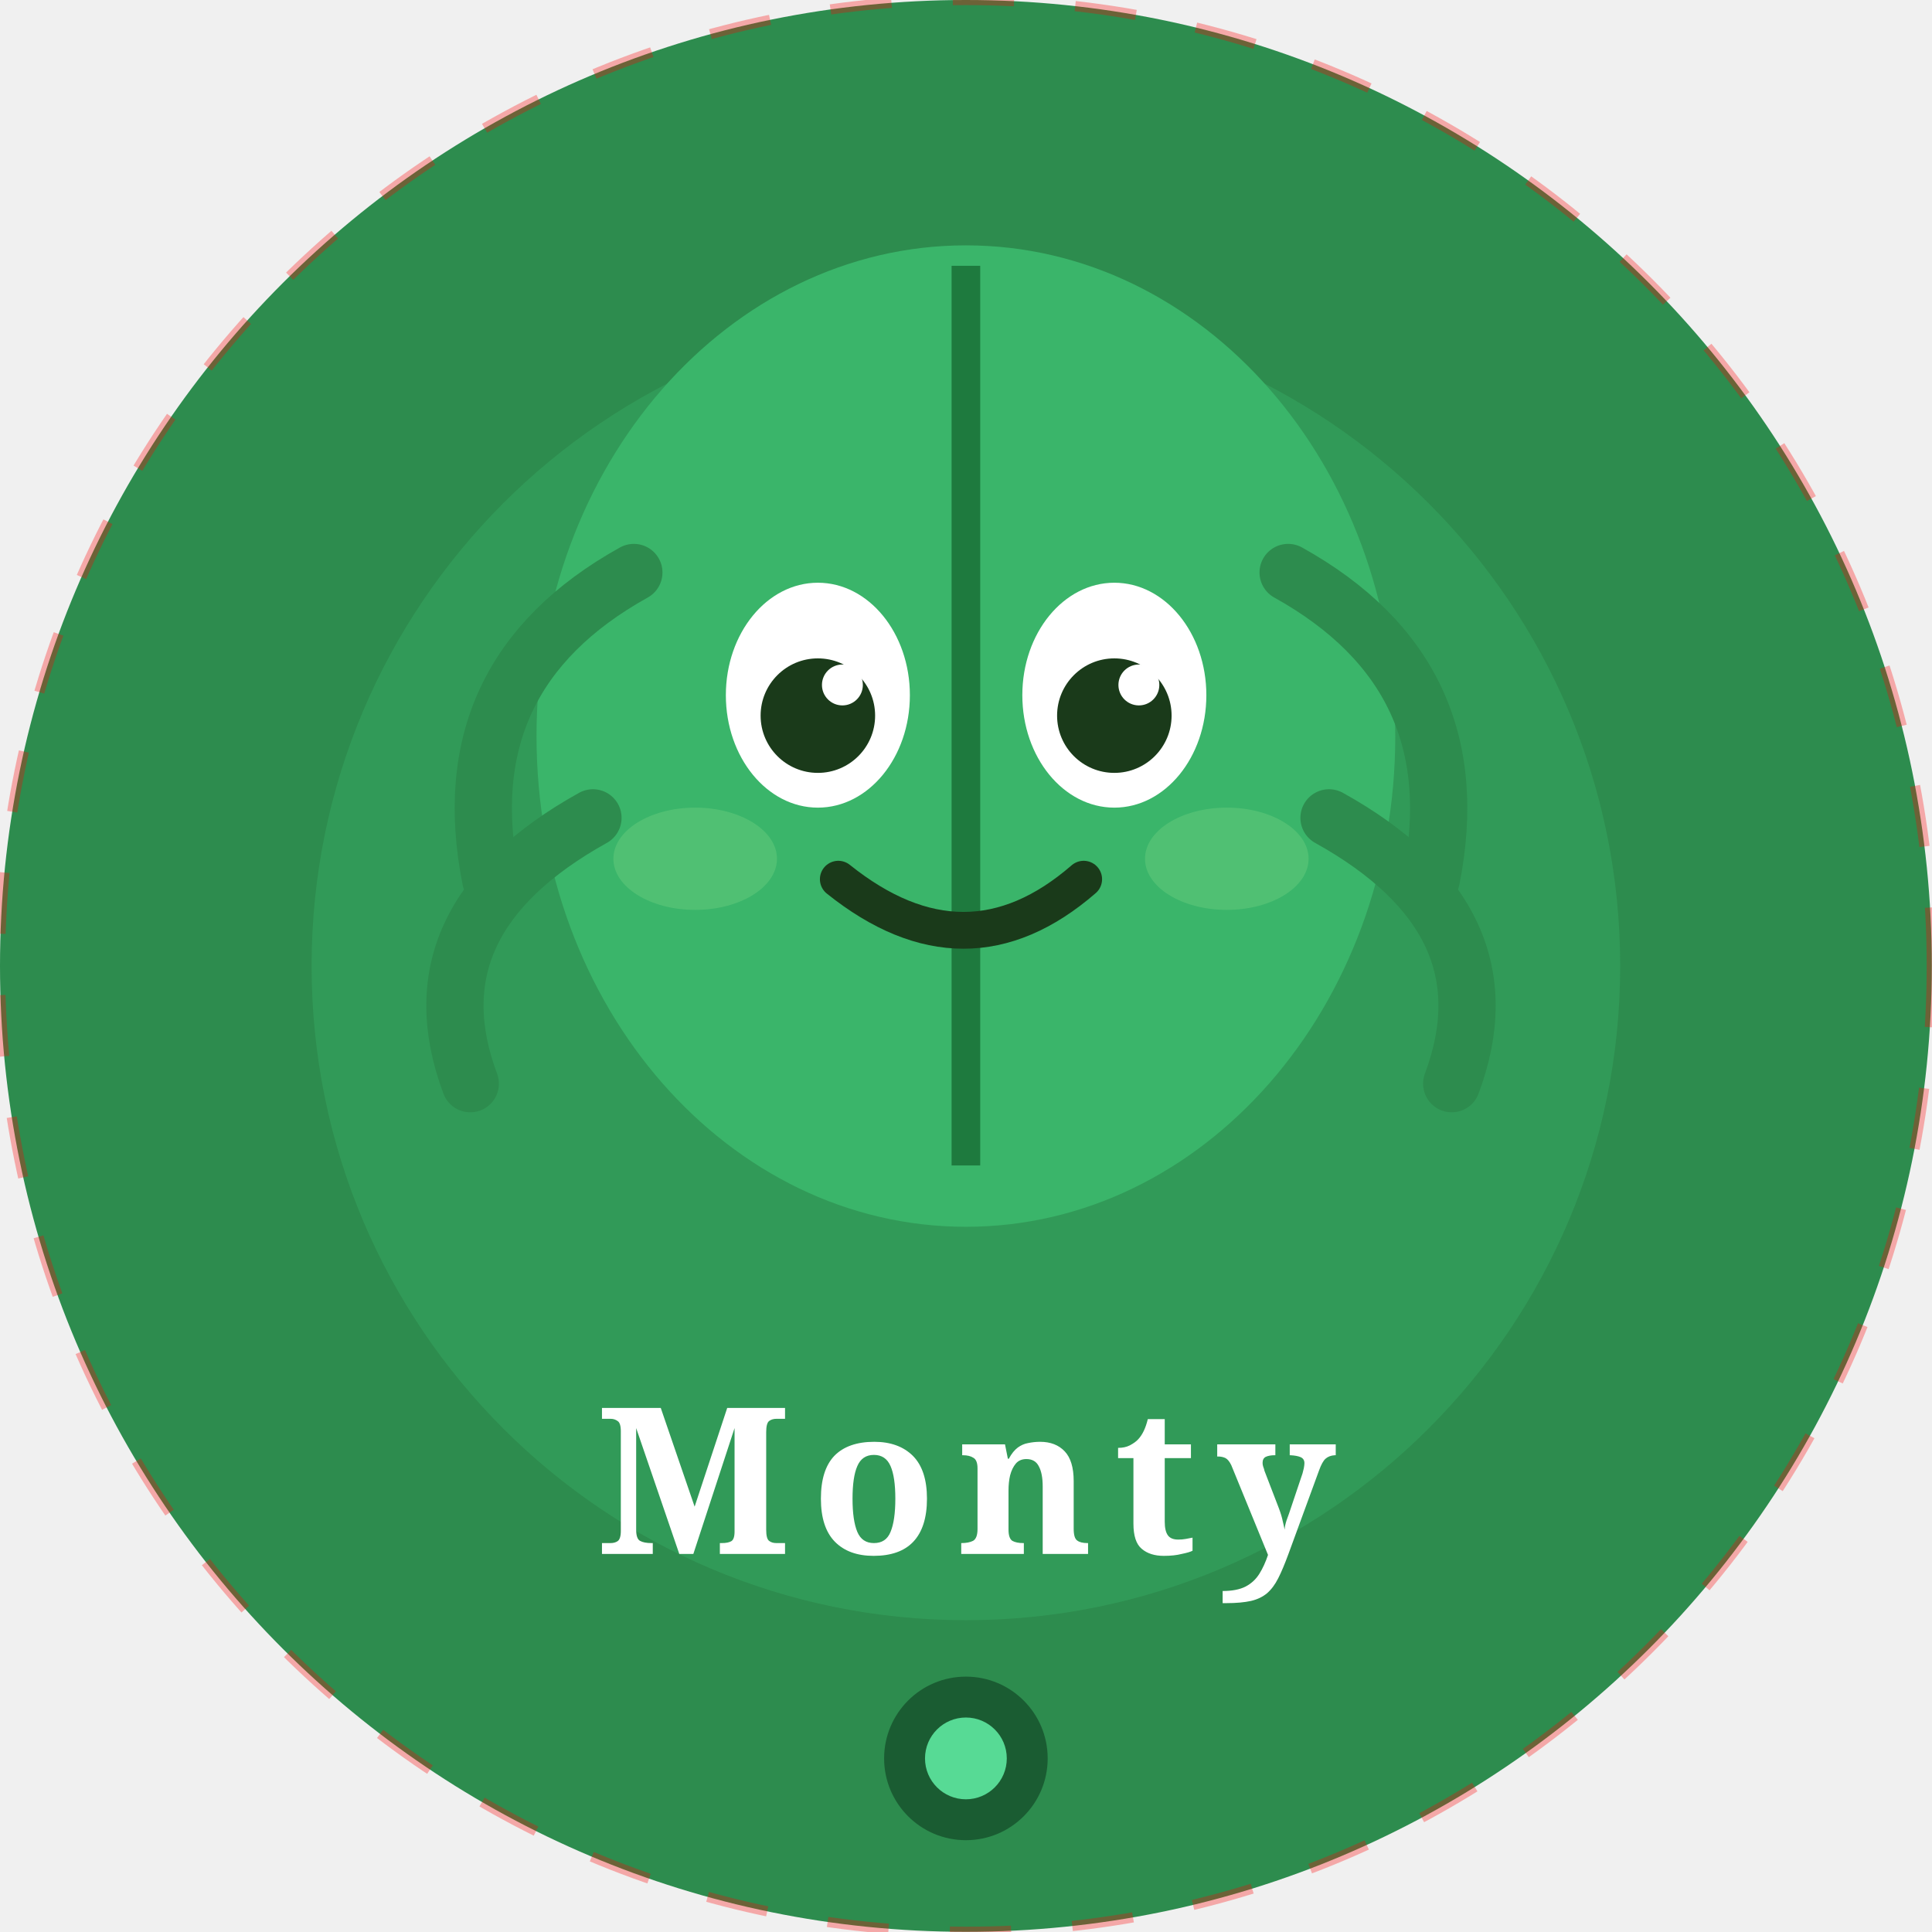
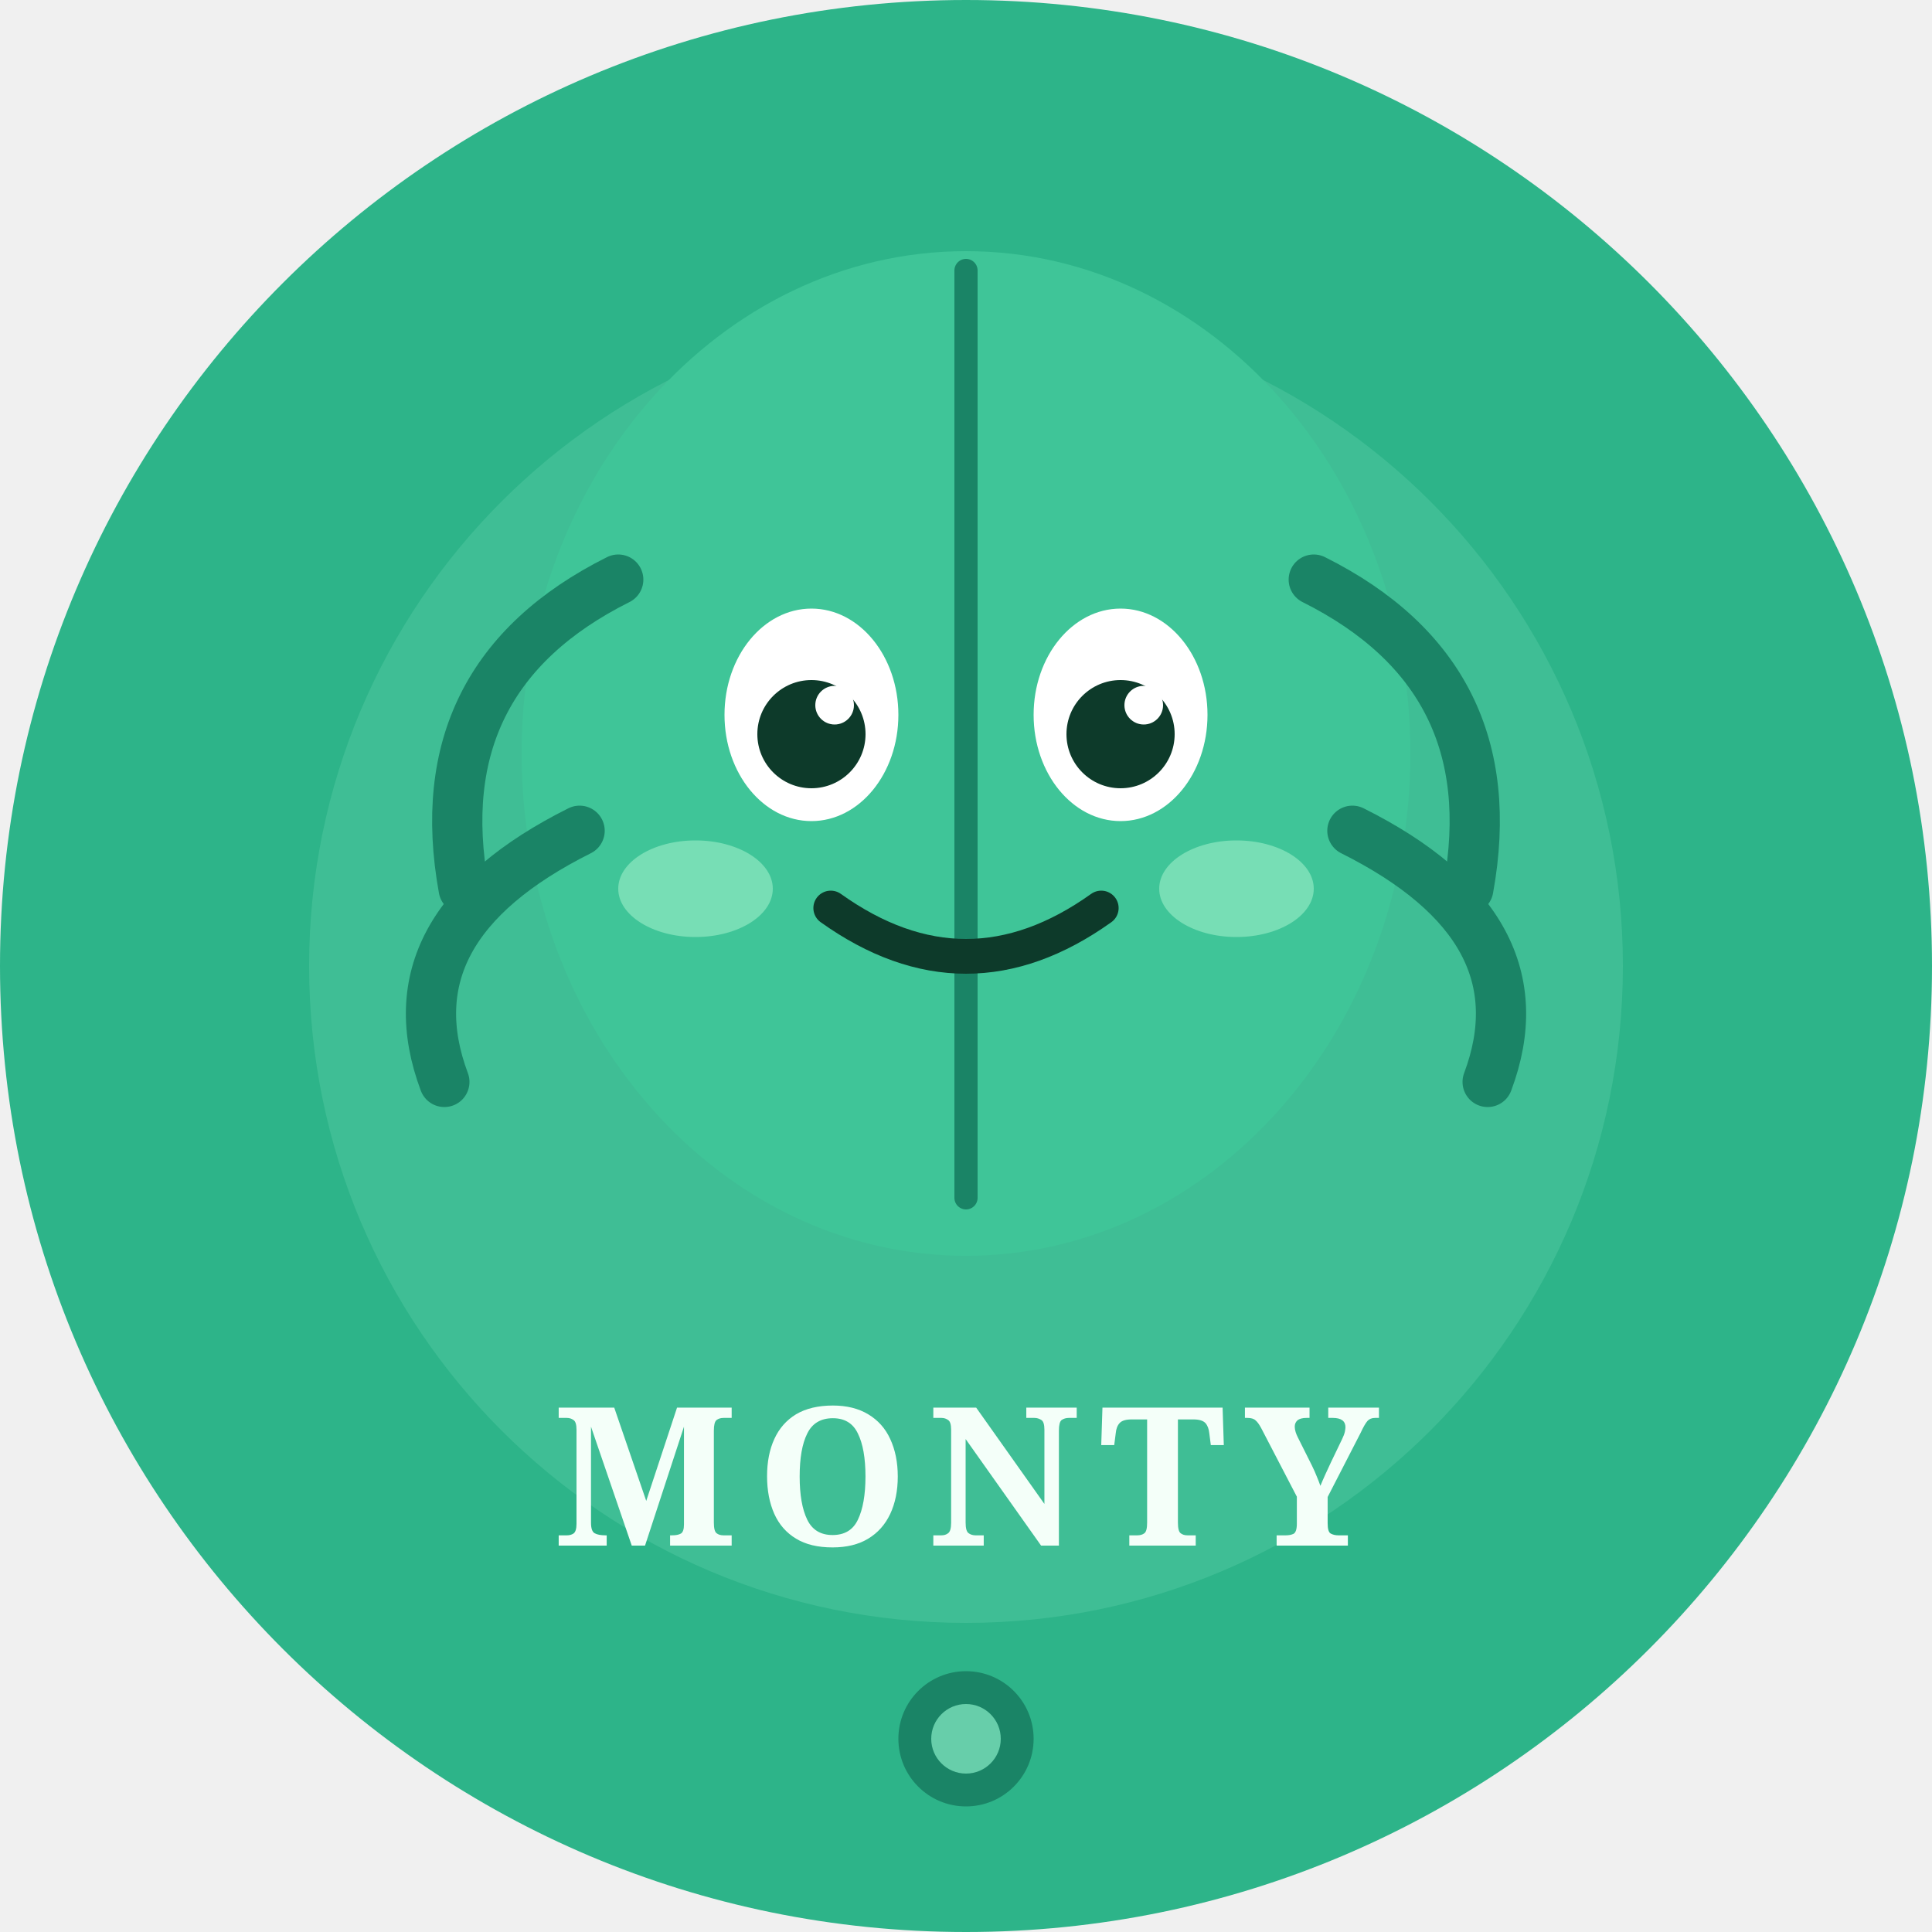
- <svg xmlns="http://www.w3.org/2000/svg" width="94.49" height="94.49" viewBox="0 0 94.49 94.49">
-   <defs>
-     <clipPath id="circle-clip">
-       <circle cx="47.24" cy="47.24" r="47.24" />
-     </clipPath>
-   </defs>
-   <circle cx="47.24" cy="47.24" r="47.24" fill="#2d8c4e" />
-   <circle cx="47.24" cy="47.24" r="32" fill="#3ab56a" fill-opacity="0.35" />
-   <ellipse cx="47.24" cy="36" rx="21" ry="24" fill="#3ab56a" />
-   <path d="M31 28 Q22 33 24 43" stroke="#2d8c4e" stroke-width="2.8" fill="none" stroke-linecap="round" />
-   <path d="M29 40 Q20 45 23 53" stroke="#2d8c4e" stroke-width="2.8" fill="none" stroke-linecap="round" />
-   <path d="M63 28 Q72 33 70 43" stroke="#2d8c4e" stroke-width="2.8" fill="none" stroke-linecap="round" />
-   <path d="M65 40 Q74 45 71 53" stroke="#2d8c4e" stroke-width="2.8" fill="none" stroke-linecap="round" />
-   <line x1="47.24" y1="13" x2="47.24" y2="57" stroke="#1e7a3e" stroke-width="1.4" />
-   <ellipse cx="40" cy="34" rx="4.5" ry="5.5" fill="white" />
-   <circle cx="40" cy="35" r="2.8" fill="#1a3a1a" />
-   <circle cx="41.2" cy="33.5" r="1" fill="white" />
-   <ellipse cx="54.5" cy="34" rx="4.5" ry="5.5" fill="white" />
-   <circle cx="54.5" cy="35" r="2.8" fill="#1a3a1a" />
-   <circle cx="55.7" cy="33.5" r="1" fill="white" />
-   <path d="M41 43 Q47.24 48 53 43" stroke="#1a3a1a" stroke-width="1.8" fill="none" stroke-linecap="round" />
-   <ellipse cx="34" cy="42" rx="4" ry="2.5" fill="#60c87a" fill-opacity="0.6" />
-   <ellipse cx="60" cy="42" rx="4" ry="2.5" fill="#60c87a" fill-opacity="0.6" />
-   <text x="47.24" y="76" text-anchor="middle" font-family="Georgia, serif" font-size="10" font-weight="700" fill="white" letter-spacing="1">Monty</text>
-   <circle cx="47.24" cy="86" r="4" fill="#1a5c32" />
-   <circle cx="47.24" cy="86" r="2" fill="#5ee8a0" fill-opacity="0.9" />
-   <circle cx="47.24" cy="47.24" r="47.24" fill="none" stroke="#ff0000" stroke-width="0.5" stroke-dasharray="3,3" opacity="0.3" />
+ <svg xmlns="http://www.w3.org/2000/svg" width="100" height="100" viewBox="0 0 100 100">
+   <circle cx="50" cy="50" r="50" fill="#2db489" />
+   <g>
+     <circle cx="50" cy="50" r="34" fill="#6fd6b2" fill-opacity="0.28" />
+     <ellipse cx="50" cy="39" rx="23" ry="26" fill="#3fc598" />
+     <line x1="50" y1="14" x2="50" y2="62" stroke="#1a8466" stroke-width="1.2" stroke-linecap="round" />
+     <path d="M32 30 Q22 35 24 46" stroke="#1a8466" stroke-width="2.6" fill="none" stroke-linecap="round" />
+     <path d="M30 43 Q20 48 23 56" stroke="#1a8466" stroke-width="2.6" fill="none" stroke-linecap="round" />
+     <path d="M68 30 Q78 35 76 46" stroke="#1a8466" stroke-width="2.6" fill="none" stroke-linecap="round" />
+     <path d="M70 43 Q80 48 77 56" stroke="#1a8466" stroke-width="2.6" fill="none" stroke-linecap="round" />
+     <ellipse cx="42" cy="37" rx="4.5" ry="5.5" fill="white" />
+     <circle cx="42" cy="38" r="2.8" fill="#0d3a2a" />
+     <circle cx="43.2" cy="36.5" r="1" fill="white" />
+     <ellipse cx="58" cy="37" rx="4.5" ry="5.5" fill="white" />
+     <circle cx="58" cy="38" r="2.8" fill="#0d3a2a" />
+     <circle cx="59.2" cy="36.5" r="1" fill="white" />
+     <path d="M43 47 Q50 52 57 47" stroke="#0d3a2a" stroke-width="1.8" fill="none" stroke-linecap="round" />
+     <ellipse cx="36" cy="46" rx="4" ry="2.5" fill="#8fe8c2" fill-opacity="0.7" />
+     <ellipse cx="64" cy="46" rx="4" ry="2.5" fill="#8fe8c2" fill-opacity="0.7" />
+   </g>
+   <text x="50" y="80" text-anchor="middle" font-family="Fraunces, Georgia, serif" font-size="10" font-weight="700" fill="#f4fff9" letter-spacing="1">MONTY</text>
+   <circle cx="50" cy="90" r="3.5" fill="#1a8466" />
+   <circle cx="50" cy="90" r="1.8" fill="#6fd6b2" fill-opacity="0.9" />
</svg>
